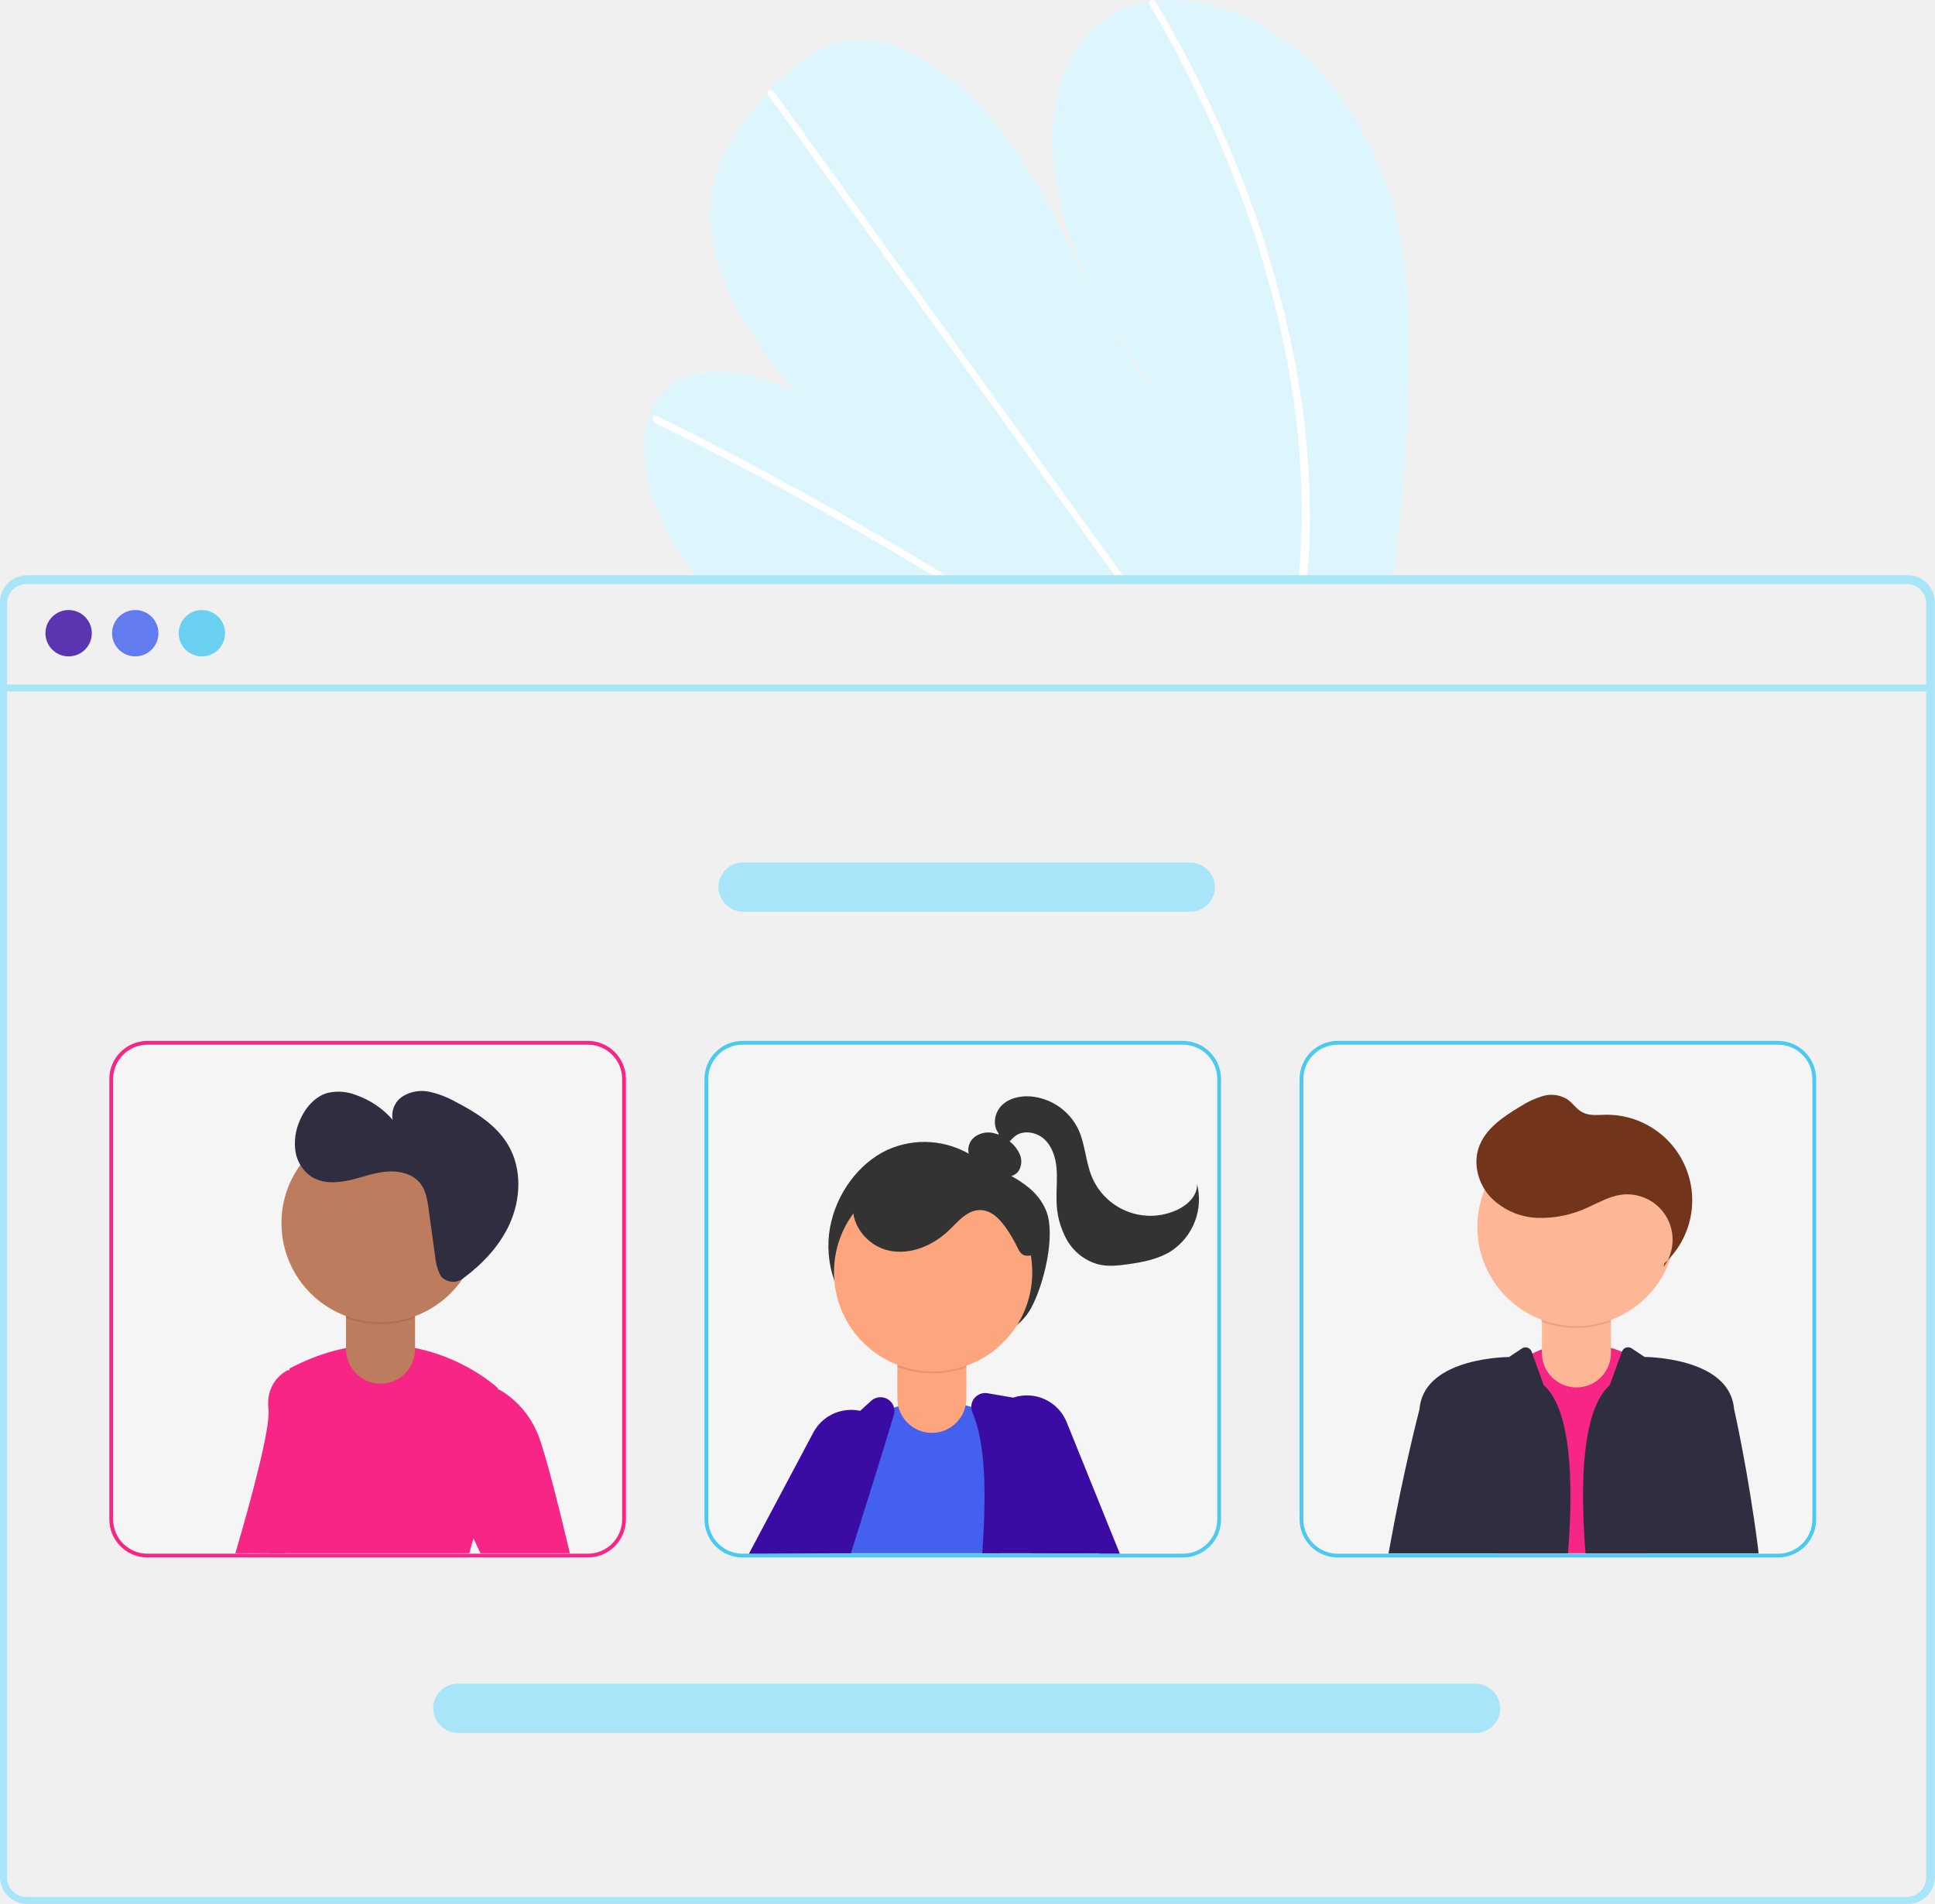
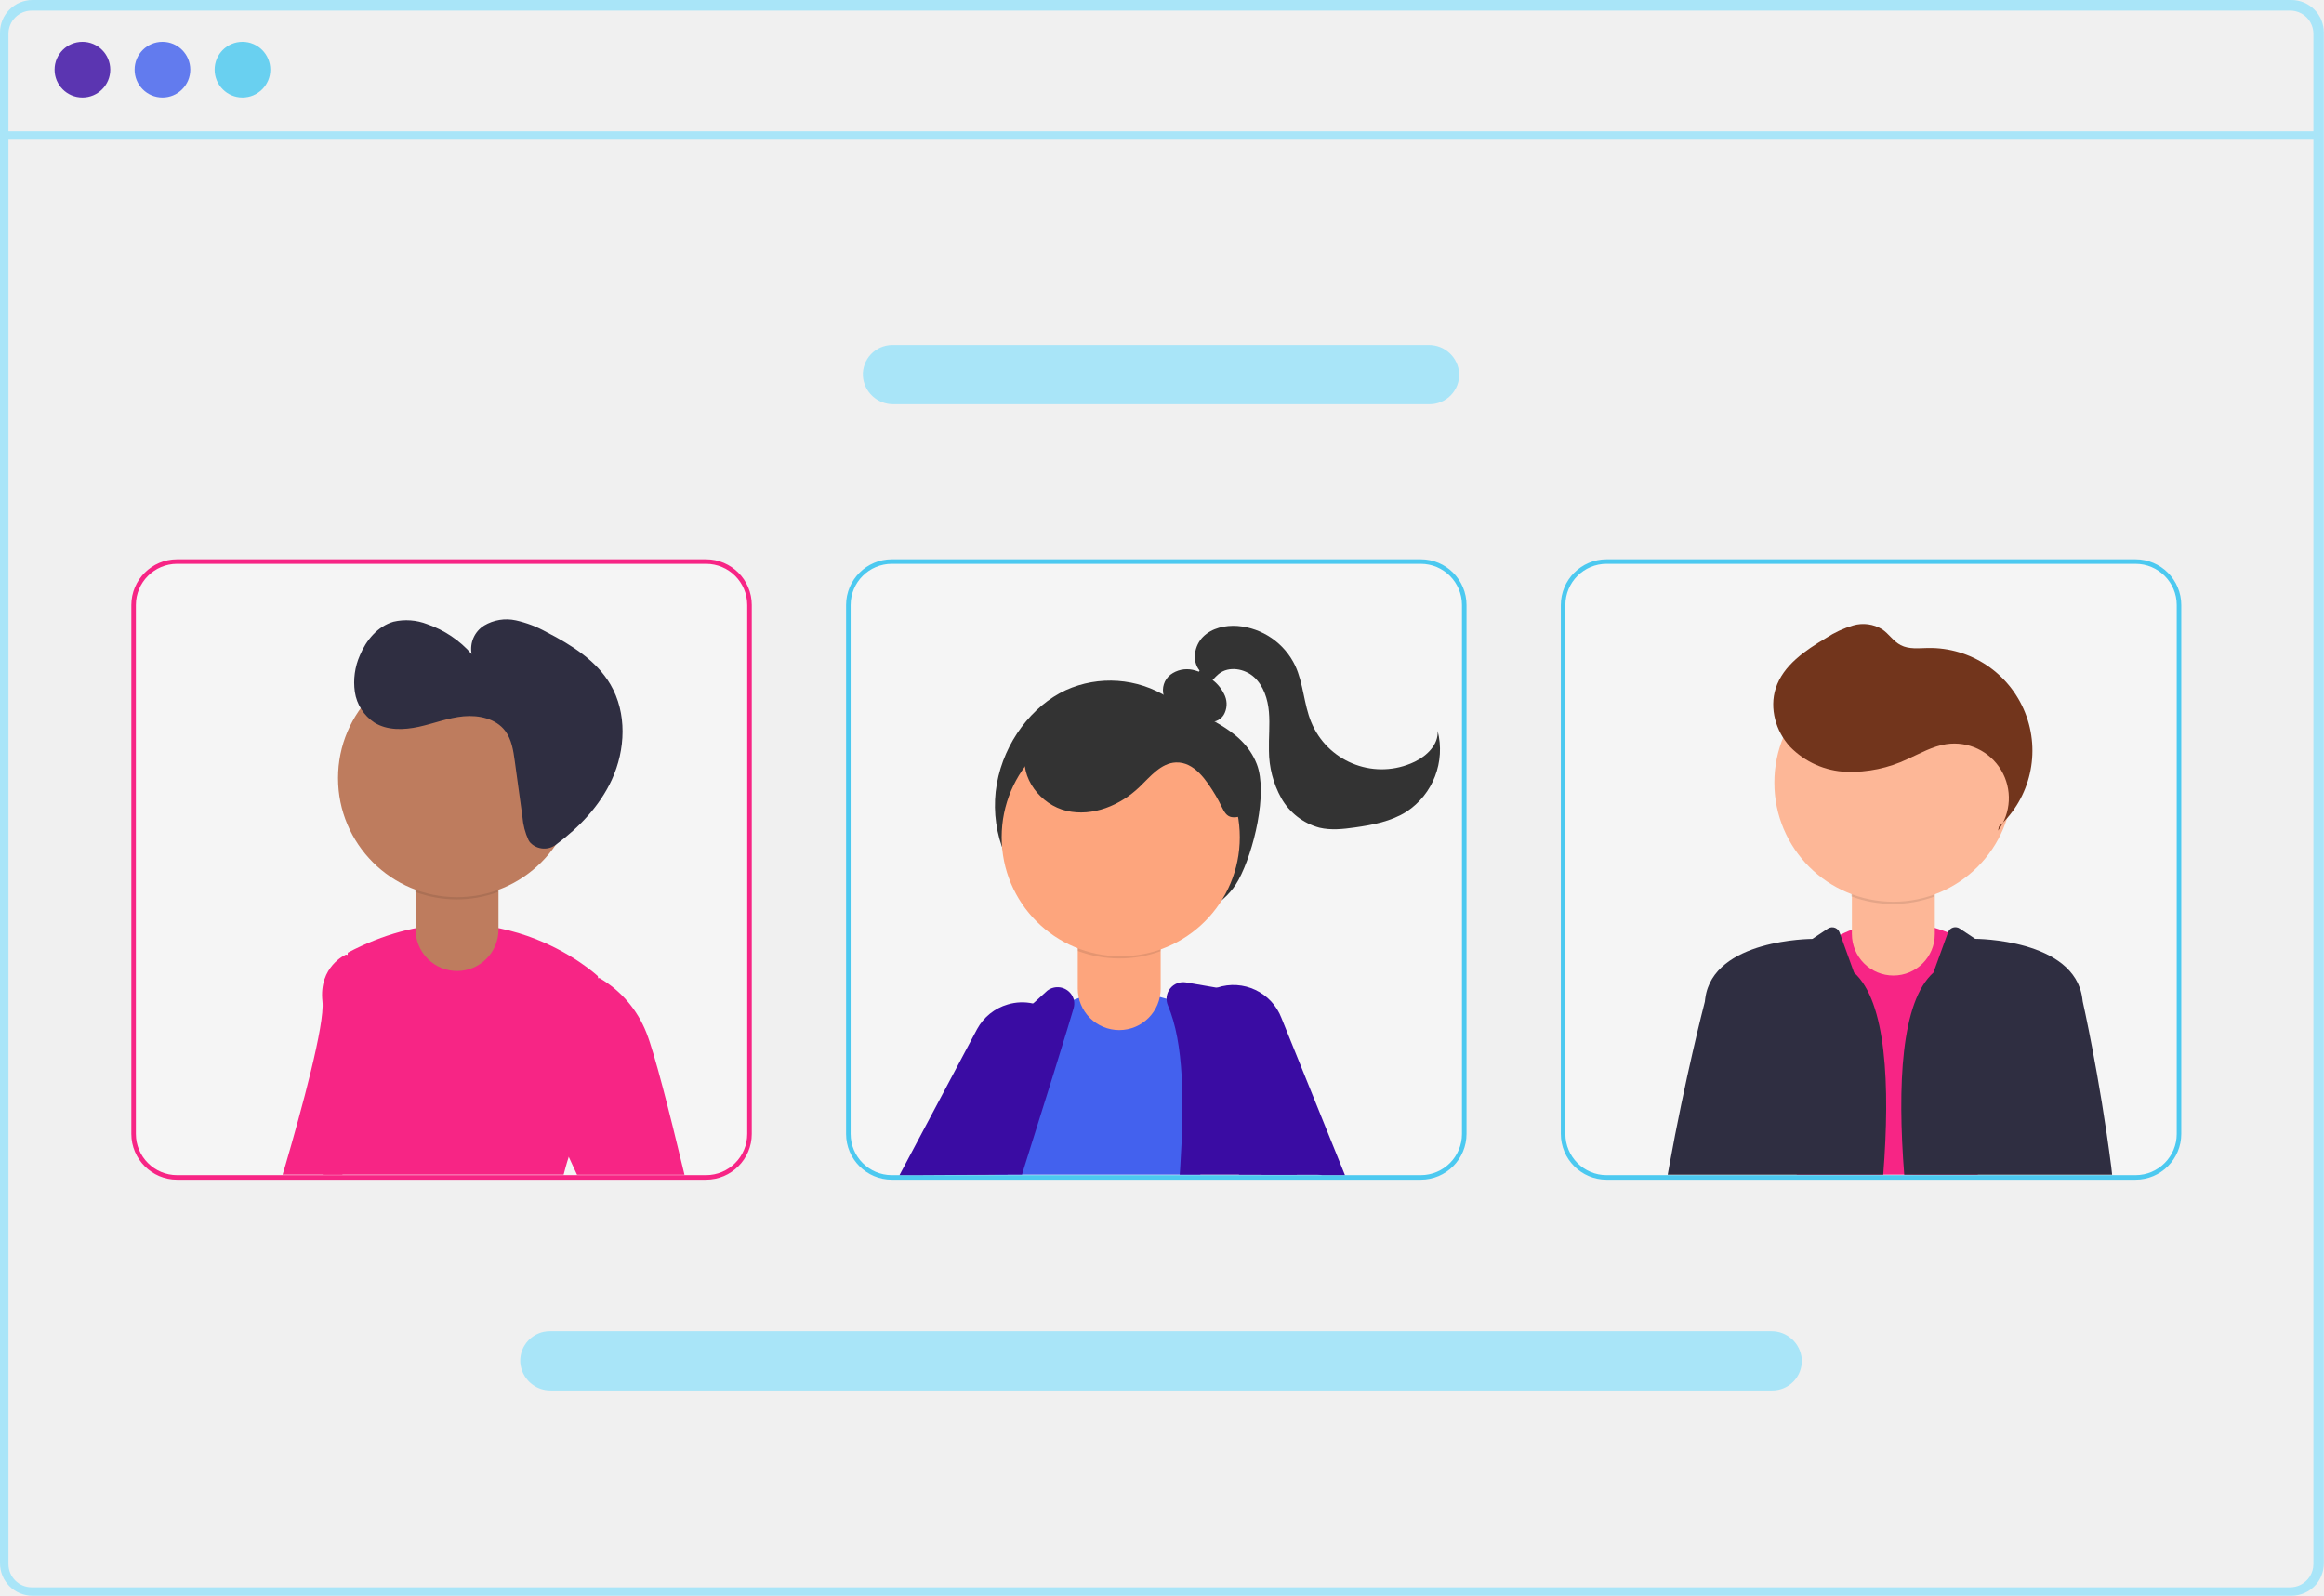
- <svg xmlns="http://www.w3.org/2000/svg" viewBox="0 0 1022.59 1006.2">
-   <defs>
-     <style>.cls-1,.cls-2{fill:#f5f5f5;stroke-miterlimit:10;stroke-width:2px;}.cls-1{stroke:#4cc9f0;}.cls-2{stroke:#f72585;}.cls-3{fill:#ddf5fc;}.cls-4{fill:#fff;}.cls-5{fill:#a9e5f8;}.cls-11,.cls-6{fill:#3a0ca3;}.cls-6,.cls-7,.cls-8{opacity:0.82;}.cls-12,.cls-7{fill:#4361ee;}.cls-8{fill:#4cc9f0;}.cls-9{fill:#333;}.cls-10{fill:#ffb8b8;}.cls-13{fill:#f72585;}.cls-14{fill:#2f2e41;}.cls-15{fill:#be7c5e;}.cls-16{fill:#fda57d;}.cls-17{opacity:0.1;isolation:isolate;}.cls-18{fill:#fdb797;}.cls-19{fill:#72351c;}</style>
-   </defs>
+ <svg xmlns="http://www.w3.org/2000/svg" viewBox="0 0 1022.59 702.21">
  <g id="Layer_2" data-name="Layer 2">
    <g id="Layer_7" data-name="Layer 7">
-       <rect class="cls-1" x="687.79" y="551.1" width="271" height="271" rx="19.14" />
-       <rect class="cls-1" x="373.29" y="551.1" width="271" height="271" rx="19.14" />
-       <rect class="cls-2" x="58.79" y="551.1" width="271" height="271" rx="19.14" />
-       <path class="cls-3" d="M744.38,186.89a906.43,906.43,0,0,1-7.91,116.75c-.18,1.36-.37,2.72-.56,4.08H370.25c-1.08-1.35-2.15-2.71-3.18-4.08-3.44-4.55-6.67-9.24-9.63-14.09C343.19,266.2,336.58,238.8,343,219.84l.11-.3a33.4,33.4,0,0,1,6.42-11.3c14.67-16.7,44.55-14.1,71.72-.83-24.45-26.47-44-59.93-45.63-89.88-1.61-29.22,13.56-50.18,30-68l1.63-1.73c.26-.3.54-.58.8-.87,12.85-13.59,27.86-27,49.69-25.52C481.66,23,508.31,42.93,527,66.19s31.25,49.68,43.92,75.49,26.42,52.25,46.68,74.24c-27.46-34.34-49.67-73.47-58-111.59s-1.39-74.83,22.81-92.94A56.83,56.83,0,0,1,607.29,1.2c1.05-.18,2.11-.33,3.19-.46,22.49-2.68,49.4,5,72.36,23.42,25.28,20.34,42.9,50.61,51.75,79.38S744.51,160.06,744.38,186.89Z" />
-       <path class="cls-4" d="M505.82,307.72h-7q-3.33-2.07-6.71-4.08c-1.39-.87-2.8-1.71-4.21-2.56q-34.9-21-70.24-40.37t-71-36.86a2.93,2.93,0,0,1-1.7-3.34.8.8,0,0,1,.11-.25c.33-.62,1.07-.88,2.15-.36,2.91,1.44,5.85,2.88,8.76,4.36q35.75,17.84,71.19,37.47t70.46,41c.49.29,1,.6,1.47.9Z" />
-       <path class="cls-4" d="M596,307.72h-4.32l-2.93-4.08-69.26-96Q462.76,129,406.1,50.46a2.79,2.79,0,0,1-.5-1c-.32-1.16.53-1.85,1.63-1.73a3.29,3.29,0,0,1,2.29,1.44l63.56,88.11L585.87,293.7l7.17,9.94C594,305,595,306.36,596,307.72Z" />
-       <path class="cls-4" d="M692.16,282.07c-.18,7.29-.63,14.46-1.22,21.57-.11,1.36-.23,2.72-.34,4.08h-4.54c.13-1.36.27-2.72.38-4.08.9-10.27,1.52-20.65,1.56-31.32a437,437,0,0,0-9.09-88A548,548,0,0,0,651.77,93,628.87,628.87,0,0,0,607.7,2.81a2.42,2.42,0,0,1-.41-1.61c.18-1.29,1.9-1.69,3.19-.46a3.71,3.71,0,0,1,.66.82q3.17,5.39,6.22,10.79a628.25,628.25,0,0,1,42.21,90.57,545.81,545.81,0,0,1,25.33,91.45A430.63,430.63,0,0,1,692.16,282.07Z" />
-       <path class="cls-5" d="M1008.29,304h-994A14.3,14.3,0,0,0,0,318.27V991.92a14.29,14.29,0,0,0,14.28,14.28h994a14.27,14.27,0,0,0,10.86-5,3,3,0,0,0,.31-.39,13.57,13.57,0,0,0,2-3.46,14,14,0,0,0,1.08-5.42V318.27A14.3,14.3,0,0,0,1008.29,304Zm9.64,688.29a10.07,10.07,0,0,1-1.69,5.6,10.48,10.48,0,0,1-3.86,3.47,10.22,10.22,0,0,1-4.67,1.13H13.93a10.2,10.2,0,0,1-10.2-10.2V318.85a10.2,10.2,0,0,1,10.2-10.2h993.78a10.21,10.21,0,0,1,10.22,10.2Z" />
-       <rect class="cls-5" x="1.86" y="361.73" width="1018.86" height="3.73" />
-       <circle class="cls-6" cx="36.27" cy="334.64" r="12.25" />
-       <circle class="cls-7" cx="71.48" cy="334.64" r="12.25" />
-       <circle class="cls-8" cx="106.69" cy="334.64" r="12.25" />
-       <path class="cls-9" d="M455.31,696.16c-13.33-8.67-20-28.84-16.69-47.28s15.56-34.33,30.31-41.18a47.49,47.49,0,0,1,45,3.19c13.53,8.27,32.65,12.8,39.07,29.34,4.94,12.72-1.32,38.53-8,50.88-5.74,10.68-16.65,15.56-26.9,17.68a80.81,80.81,0,0,1-65.36-15.08Z" />
-       <polygon class="cls-10" points="446.75 798.49 436.96 815.37 435.67 817.6 433.78 820.87 404.91 820.87 406.86 817.6 411.9 809.1 423.66 789.25 436.98 794.57 446.75 798.49" />
-       <path class="cls-11" d="M402.79,821.1h-7l34.13-64.23A22.47,22.47,0,0,1,443.43,746a22.55,22.55,0,0,1,17.23,1.88,22.44,22.44,0,0,1,2.28,1.44,22.08,22.08,0,0,1,6.71,7.57,22.63,22.63,0,0,1-.69,22.85L456.2,800.16,445.3,817.6l-2.05,3.27-40.46.23Z" />
-       <path class="cls-12" d="M528.17,820.87H437.75l.41-1.16c-.23-.7-.45-1.41-.64-2.11s-.4-1.49-.56-2.23a49.44,49.44,0,0,1,0-20.8c5-24.53,24.92-44.46,24.92-44.46.35-.27.69-.51,1-.76a45.5,45.5,0,0,1,9.58-5.37c14.8-6.14,30.33-3.67,40.76-.49a81.28,81.28,0,0,1,10.63,4c1.21.57,1.86.93,1.86.93l1,31.46,1.24,37.67Z" />
-       <path class="cls-11" d="M570,817.6l-6.91-35.15-7-35.44a7.41,7.41,0,0,0-6-5.85l-14.61-2.52-13.59-2.34a7.33,7.33,0,0,0-8,10.12c7.1,16.54,7.23,42.73,5.43,71.18-.09,1.08-.15,2.17-.23,3.27h51.57Z" />
-       <path class="cls-11" d="M472.52,744a7.42,7.42,0,0,0-11.71-4.06l-6.28,5.7L428.85,769a7,7,0,0,0-1.83,2.6c-2.9,6.93-8.55,20.6-15.12,37.49q-1.59,4.13-3.29,8.5c-.39,1.08-.82,2.17-1.24,3.27h42.32c.34-1.1.68-2.19,1-3.27,1.88-6,3.72-11.78,5.48-17.44,5.18-16.46,9.85-31.42,13.45-43.24q1.5-4.92,2.73-9.07A7.48,7.48,0,0,0,472.52,744Z" />
-       <polygon class="cls-11" points="579.49 820.87 582.23 820.87 581.85 819.96 580.85 817.6 565.44 781.03 563.08 782.45 544.15 793.9 553.86 817.6 555.2 820.87 570.65 820.87 579.49 820.87" />
-       <path class="cls-11" d="M563.87,752a22.64,22.64,0,0,0-28.35-13.38,21.9,21.9,0,0,0-2.08.82,22.27,22.27,0,0,0-9.53,8.08,21.4,21.4,0,0,0-2.35,4.53,22.54,22.54,0,0,0,.51,17.31l4.74,10.55,16.93,37.67,1.47,3.27h34.28l2.3.23h10Z" />
-       <path class="cls-9" d="M531,621.39a6.56,6.56,0,0,0,7.46-2.83,9.46,9.46,0,0,0,.55-8.31,17.37,17.37,0,0,0-5.16-6.8,20.12,20.12,0,0,0-9.07-4.7A12.08,12.08,0,0,0,515,600.9a8.68,8.68,0,0,0-2.94,9.24c1,3,3.8,5,6.58,6.46a43.83,43.83,0,0,0,17.82,5.07Z" />
-       <path class="cls-9" d="M527.82,599.06c-3.46-4.22-2.32-11,1.55-14.86s9.71-5.15,15.16-4.77A30.9,30.9,0,0,1,569.94,597c3.59,7.8,3.74,16.79,7,24.73A33.53,33.53,0,0,0,620.7,640c.63-.26,1.26-.54,1.88-.84,5.36-2.6,10.42-7.58,10-13.53a32.79,32.79,0,0,1-13.74,35.59c-6.76,4.25-14.84,5.8-22.75,6.91-5.15.73-10.45,1.3-15.51.1a27.41,27.41,0,0,1-16.79-13,43.34,43.34,0,0,1-5.44-20.91c-.15-5.67.48-11.36,0-17S556,605.79,551.84,602s-11.12-5-15.55-1.46c-1.78,1.42-3.07,3.47-5.09,4.53s-5.25.33-5.43-1.94Z" />
-       <path class="cls-13" d="M790.56,820.87l.31-3.27,9.24-96.1a59.31,59.31,0,0,1,9.71-6.18c19-9.58,37.36-5,47.28-1a51.39,51.39,0,0,1,7.6,3.72l5.4,99.59.18,3.27Z" />
-       <path class="cls-14" d="M815.81,732l-6-16.64-.33-.91a3.53,3.53,0,0,0-1.94-2.13,3.44,3.44,0,0,0-3.26.31l-6.8,4.53s-43.65,0-47.15,26.19c-.05.41-.12.87-.17,1.36a.13.13,0,0,1,0,.06c-.45,1.72-8.68,33.56-15.76,72.87-.19,1.08-.39,2.17-.59,3.27h94.84C831.74,781.39,830,744.68,815.81,732Z" />
-       <path class="cls-14" d="M929,817.6c-5.18-40.32-12.58-72.93-12.58-72.93-.07-.49-.13-.95-.18-1.36-3.49-26.19-47.13-26.19-47.13-26.19l-6.73-4.48a3.43,3.43,0,0,0-5.23,1.65L850.73,732c-14.2,12.72-15.93,49.43-12.84,88.91h91.47C929.22,819.78,929.08,818.68,929,817.6Z" />
-       <path class="cls-13" d="M160.73,725.79,151,817.6l-.34,3.27H124.34c.31-1.06.62-2.16,1-3.27,7.47-25.62,17.64-63,16.54-72.91-1.72-15.46,10.32-20.62,10.32-20.62l.75.14Z" />
-       <path class="cls-13" d="M255.24,801.38a65.72,65.72,0,0,0-5,11.73c-.48,1.44-.94,2.95-1.36,4.49-.31,1.06-.59,2.16-.87,3.27H142c.15-1.08.28-2.18.43-3.27,5.42-42.83,9.81-86.29,10.51-93.39.07-.67.1-1,.1-1,63.57-33.51,110,10.32,110,10.32s.07.31.16.91C264.15,740.56,269.32,776.33,255.24,801.38Z" />
-       <path class="cls-15" d="M186.51,683.75h29.35a3.48,3.48,0,0,1,3.48,3.49h0V713a18.23,18.23,0,0,1-18.23,18.24h0A18.26,18.26,0,0,1,182.86,713h0V687.23a3.49,3.49,0,0,1,3.49-3.49h.16Z" />
-       <path class="cls-13" d="M250.28,813.11l-7.08-15.17,1.72-60.13,18.21-3.38.64-.11a48.19,48.19,0,0,1,20.67,24.11c3.54,8.84,10.27,35.44,15.95,59.17.26,1.09.53,2.19.79,3.27H253.9l-1.53-3.27Z" />
-       <path class="cls-5" d="M779.78,915.87H242.35a13.31,13.31,0,0,1-13.43-12.45,13,13,0,0,1,13-13.63H779.37a13.31,13.31,0,0,1,13.44,12.45A13,13,0,0,1,779.78,915.87Z" />
-       <path class="cls-5" d="M629,481.87H393.11a13.31,13.31,0,0,1-13.43-12.45,13,13,0,0,1,13-13.62H628.61a13.31,13.31,0,0,1,13.44,12.44A13,13,0,0,1,629,481.87Z" />
-       <path class="cls-16" d="M477.88,709.75h29.35a3.48,3.48,0,0,1,3.48,3.49h0V739a18.24,18.24,0,0,1-18.24,18.24h0A18.24,18.24,0,0,1,474.23,739h0V713.23a3.49,3.49,0,0,1,3.49-3.49h.16Z" />
-       <path class="cls-17" d="M182.59,696.44a52.39,52.39,0,0,0,36.48.1v-4.49H182.59Z" />
-       <path class="cls-17" d="M474.23,722.44a52.39,52.39,0,0,0,36.48.1v-4.49H474.23Z" />
-       <path class="cls-18" d="M818.51,685.75h29.35a3.48,3.48,0,0,1,3.48,3.49h0V715a18.23,18.23,0,0,1-18.23,18.24h0A18.26,18.26,0,0,1,814.86,715h0V689.23a3.49,3.49,0,0,1,3.49-3.49h.16Z" />
-       <path class="cls-17" d="M814.59,698.44a52.39,52.39,0,0,0,36.48.1v-4.49H814.59Z" />
-       <circle class="cls-15" cx="201.13" cy="646.4" r="52.39" />
-       <circle class="cls-18" cx="833.13" cy="648.4" r="52.39" />
-       <path class="cls-19" d="M879.18,669.52a24,24,0,0,0-22.78-38.07c-6,.91-11.43,4-17,6.54a58.46,58.46,0,0,1-26.94,5.64,36.59,36.59,0,0,1-24.79-11c-6.28-6.8-9.18-16.92-6.33-25.74,3.28-10.17,13-16.7,22.16-22.16a45.11,45.11,0,0,1,11.93-5.53,16,16,0,0,1,12.7,1.67c3,2,5,5.36,8.21,7,3.61,1.9,7.94,1.33,12,1.26a45.2,45.2,0,0,1,31.23,78.57Z" />
-       <path class="cls-14" d="M233.46,674.93a8.56,8.56,0,0,0,11.21.72c10.23-7.58,19.2-17,24.52-28.52,6.08-13.19,6.76-29.37-.58-41.91-6.2-10.59-17.16-17.43-28.08-23.05A50,50,0,0,0,227,577a19.27,19.27,0,0,0-14,2.27,12.12,12.12,0,0,0-5.48,12.52A45.72,45.72,0,0,0,188,578.66a25.23,25.23,0,0,0-14.88-1.08c-6.93,2-12,8.12-14.76,14.77a29.54,29.54,0,0,0-2.23,16.12,19.68,19.68,0,0,0,8.6,13.49c5.73,3.55,13,3.29,19.62,1.84s12.95-4,19.66-4.6,14.17,1,18.26,6.39c2.87,3.78,3.61,8.71,4.25,13.41l3.36,24.45a30,30,0,0,0,2.67,10.22A5.87,5.87,0,0,0,233.46,674.93Z" />
-       <circle class="cls-16" cx="493.13" cy="672.4" r="52.39" />
-       <path class="cls-9" d="M546.42,663.08c-7.75,2.15-7.28-2-11.42-8.9s-9.54-15-17.58-14.67c-6.58.26-11.24,6.18-16,10.75-8.46,8.14-20.66,13.21-32.1,10.55s-20.74-14.62-18.07-26.06a24,24,0,0,1,12.05-14.9,48.48,48.48,0,0,1,18.87-5.26,100.22,100.22,0,0,1,43.15,5.06c9.55,3.34,19.12,8.67,23.78,17.65s8.68,22-.68,25.8Z" />
+       <rect x="687.79" y="247.11" width="271" height="271" rx="19.14" style="fill:#f5f5f5;stroke:#4cc9f0;stroke-miterlimit:10;stroke-width:2px" />
+       <rect x="373.29" y="247.11" width="271" height="271" rx="19.14" style="fill:#f5f5f5;stroke:#4cc9f0;stroke-miterlimit:10;stroke-width:2px" />
+       <rect x="58.79" y="247.11" width="271" height="271" rx="19.14" style="fill:#f5f5f5;stroke:#f72585;stroke-miterlimit:10;stroke-width:2px" />
+       <path d="M1008.29,0h-994A14.3,14.3,0,0,0,0,14.28V687.93a14.29,14.29,0,0,0,14.28,14.28h994a14.27,14.27,0,0,0,10.86-5,3,3,0,0,0,.31-.39,13.57,13.57,0,0,0,2-3.46,14,14,0,0,0,1.08-5.42V14.28A14.3,14.3,0,0,0,1008.29,0Zm9.64,688.29a10.07,10.07,0,0,1-1.69,5.6,10.48,10.48,0,0,1-3.86,3.47,10.22,10.22,0,0,1-4.67,1.13H13.93a10.2,10.2,0,0,1-10.2-10.2V14.86a10.2,10.2,0,0,1,10.2-10.2h993.78a10.21,10.21,0,0,1,10.22,10.2Z" style="fill:#a9e5f8" />
+       <rect x="1.86" y="57.74" width="1018.86" height="3.73" style="fill:#a9e5f8" />
+       <circle cx="36.27" cy="30.65" r="12.25" style="fill:#3a0ca3;opacity:0.82" />
+       <circle cx="71.48" cy="30.65" r="12.25" style="fill:#4361ee;opacity:0.82" />
+       <circle cx="106.69" cy="30.65" r="12.25" style="fill:#4cc9f0;opacity:0.82" />
+       <path d="M455.31,392.17c-13.33-8.67-20-28.84-16.69-47.28s15.56-34.33,30.31-41.18a47.49,47.49,0,0,1,45,3.19c13.53,8.27,32.65,12.8,39.07,29.34,4.94,12.72-1.32,38.53-8,50.88-5.74,10.67-16.65,15.56-26.9,17.68a80.81,80.81,0,0,1-65.36-15.08Z" style="fill:#333" />
+       <polygon points="446.75 494.49 436.96 511.38 435.67 513.61 433.78 516.88 404.91 516.88 406.86 513.61 411.9 505.11 423.66 485.26 436.98 490.58 446.75 494.49" style="fill:#ffb8b8" />
+       <path d="M402.79,517.11h-7l34.13-64.23A22.47,22.47,0,0,1,443.43,442a22.1,22.1,0,0,1,11.1-.41,21.71,21.71,0,0,1,6.13,2.29,20.81,20.81,0,0,1,2.28,1.44,22,22,0,0,1,6.71,7.57,22.61,22.61,0,0,1-.69,22.84L456.2,496.16l-10.9,17.45-2.05,3.27-40.46.23Z" style="fill:#3a0ca3" />
+       <path d="M528.17,516.88H437.75l.41-1.16c-.23-.71-.45-1.41-.64-2.11s-.4-1.49-.56-2.23a49.44,49.44,0,0,1,0-20.8c5-24.53,24.92-44.46,24.92-44.46.35-.27.69-.51,1-.76a45.5,45.5,0,0,1,9.58-5.37c14.8-6.14,30.33-3.67,40.76-.49a82.68,82.68,0,0,1,10.63,4c1.21.58,1.86.94,1.86.94l1,31.46,1.24,37.67Z" style="fill:#4361ee" />
+       <path d="M570,513.61l-6.91-35.15-7-35.44a7.4,7.4,0,0,0-6-5.85l-14.61-2.52-13.59-2.34a7.33,7.33,0,0,0-8,10.12c7.1,16.54,7.23,42.73,5.43,71.18-.09,1.08-.15,2.17-.23,3.27h51.57Z" style="fill:#3a0ca3" />
+       <path d="M472.52,440a7.42,7.42,0,0,0-9-5.37,7.22,7.22,0,0,0-2.7,1.31l-6.28,5.7L428.85,465a7,7,0,0,0-1.83,2.6c-2.9,6.93-8.55,20.6-15.12,37.49q-1.59,4.13-3.29,8.5c-.39,1.08-.82,2.17-1.24,3.27h42.32c.34-1.1.68-2.19,1-3.27,1.88-5.95,3.72-11.78,5.48-17.45,5.18-16.45,9.85-31.41,13.45-43.23q1.5-4.92,2.73-9.07A7.48,7.48,0,0,0,472.52,440Z" style="fill:#3a0ca3" />
+       <polygon points="579.49 516.88 582.23 516.88 581.85 515.96 580.85 513.61 565.44 477.04 563.08 478.46 544.15 489.91 553.86 513.61 555.2 516.88 570.65 516.88 579.49 516.88" style="fill:#3a0ca3" />
+       <path d="M563.87,448a22.64,22.64,0,0,0-28.35-13.38,21.9,21.9,0,0,0-2.08.82,22.32,22.32,0,0,0-9.53,8.07,21.72,21.72,0,0,0-2.35,4.54,22.54,22.54,0,0,0,.51,17.31l4.74,10.55,16.93,37.67,1.47,3.27h34.28l2.3.23h10Z" style="fill:#3a0ca3" />
+       <path d="M531,317.4a6.56,6.56,0,0,0,7.46-2.83,9.46,9.46,0,0,0,.55-8.31,17.37,17.37,0,0,0-5.16-6.8,20.12,20.12,0,0,0-9.07-4.7,12.08,12.08,0,0,0-9.78,2.15,8.68,8.68,0,0,0-2.94,9.24c1,3,3.8,5,6.58,6.46a43.83,43.83,0,0,0,17.82,5.07Z" style="fill:#333" />
+       <path d="M527.82,295.07c-3.46-4.22-2.32-11,1.55-14.86s9.71-5.15,15.16-4.77A30.9,30.9,0,0,1,569.94,293c3.59,7.8,3.74,16.79,7,24.73A33.53,33.53,0,0,0,620.7,336c.63-.26,1.26-.54,1.88-.84,5.36-2.6,10.42-7.58,10-13.53a32.79,32.79,0,0,1-13.74,35.59c-6.76,4.25-14.84,5.8-22.75,6.91-5.15.73-10.45,1.3-15.51.1a27.44,27.44,0,0,1-16.79-13,43.34,43.34,0,0,1-5.44-20.91c-.15-5.67.48-11.36,0-17S556,301.8,551.84,298s-11.12-5-15.55-1.46c-1.78,1.42-3.07,3.47-5.09,4.53s-5.25.33-5.43-1.94Z" style="fill:#333" />
+       <path d="M790.56,516.88l.31-3.27,9.24-96.1a58.65,58.65,0,0,1,9.71-6.18c19-9.58,37.36-5,47.28-1a51.39,51.39,0,0,1,7.6,3.72l5.4,99.59.18,3.27Z" style="fill:#f72585" />
+       <path d="M815.81,428l-6-16.64-.33-.91a3.53,3.53,0,0,0-1.94-2.13,3.44,3.44,0,0,0-3.26.31l-6.8,4.53s-43.65,0-47.15,26.19c-.05.41-.12.87-.17,1.36a.13.13,0,0,1,0,.06c-.45,1.72-8.68,33.56-15.76,72.87-.19,1.08-.39,2.17-.59,3.27h94.84C831.74,477.4,830,440.69,815.81,428Z" style="fill:#2f2e41" />
+       <path d="M929,513.61c-5.18-40.32-12.58-72.93-12.58-72.93-.07-.49-.13-.95-.18-1.36-3.49-26.19-47.13-26.19-47.13-26.19l-6.73-4.48a3.43,3.43,0,0,0-5.23,1.65L850.73,428c-14.2,12.72-15.93,49.43-12.84,88.91h91.47C929.22,515.78,929.08,514.69,929,513.61Z" style="fill:#2f2e41" />
+       <path d="M160.73,421.8,151,513.61l-.34,3.27H124.34c.31-1.06.62-2.16,1-3.27,7.47-25.62,17.64-63,16.54-72.91-1.72-15.46,10.32-20.62,10.32-20.62l.75.14Z" style="fill:#f72585" />
+       <path d="M255.24,497.39a65.72,65.72,0,0,0-5,11.73c-.48,1.44-.94,3-1.36,4.49-.31,1.06-.59,2.16-.87,3.27H142c.15-1.08.28-2.18.43-3.27,5.42-42.83,9.81-86.29,10.51-93.39.07-.67.1-1,.1-1,63.57-33.51,110,10.32,110,10.32s.07.31.16.91C264.15,436.57,269.32,472.34,255.24,497.39Z" style="fill:#f72585" />
+       <path d="M186.51,379.76h29.35a3.48,3.48,0,0,1,3.48,3.49h0v25.8a18.23,18.23,0,0,1-18.23,18.24h0A18.26,18.26,0,0,1,182.86,409h0V383.24a3.49,3.49,0,0,1,3.49-3.49h.16Z" style="fill:#be7c5e" />
+       <path d="M250.28,509.12,243.2,494l1.72-60.13,18.21-3.38.64-.11a48.19,48.19,0,0,1,20.67,24.11c3.54,8.84,10.27,35.44,15.95,59.17.26,1.09.53,2.19.79,3.27H253.9l-1.53-3.27Z" style="fill:#f72585" />
+       <path d="M779.78,611.88H242.35a13.31,13.31,0,0,1-13.43-12.45,13,13,0,0,1,13-13.63H779.37a13.31,13.31,0,0,1,13.44,12.45A13,13,0,0,1,779.78,611.88Z" style="fill:#a9e5f8" />
+       <path d="M629,177.88H393.11a13.31,13.31,0,0,1-13.43-12.45,13,13,0,0,1,13-13.63H628.61a13.31,13.31,0,0,1,13.44,12.45A13,13,0,0,1,629,177.88Z" style="fill:#a9e5f8" />
+       <path d="M477.88,405.76h29.35a3.48,3.48,0,0,1,3.48,3.49h0v25.8a18.24,18.24,0,0,1-18.24,18.24h0A18.24,18.24,0,0,1,474.23,435h0V409.24a3.49,3.49,0,0,1,3.49-3.49h.16Z" style="fill:#fda57d" />
+       <path d="M182.59,392.45a52.39,52.39,0,0,0,36.48.1v-4.49H182.59Z" style="opacity:0.1;isolation:isolate" />
+       <path d="M474.23,418.45a52.39,52.39,0,0,0,36.48.1v-4.49H474.23Z" style="opacity:0.1;isolation:isolate" />
+       <path d="M818.51,381.76h29.35a3.48,3.48,0,0,1,3.48,3.49h0v25.8a18.23,18.23,0,0,1-18.23,18.24h0A18.26,18.26,0,0,1,814.86,411h0V385.24a3.49,3.49,0,0,1,3.49-3.49h.16Z" style="fill:#fdb797" />
+       <path d="M814.59,394.45a52.39,52.39,0,0,0,36.48.1v-4.49H814.59Z" style="opacity:0.1;isolation:isolate" />
+       <circle cx="201.13" cy="342.41" r="52.39" style="fill:#be7c5e" />
+       <circle cx="833.13" cy="344.41" r="52.39" style="fill:#fdb797" />
+       <path d="M879.18,365.53a24,24,0,0,0-22.78-38.07c-6,.91-11.43,4.05-17,6.54a58.46,58.46,0,0,1-26.94,5.64,36.59,36.59,0,0,1-24.79-11c-6.28-6.8-9.18-16.92-6.33-25.74,3.28-10.18,13-16.7,22.16-22.16a45.11,45.11,0,0,1,11.93-5.53,16,16,0,0,1,12.7,1.67c3,2,5,5.36,8.21,7,3.61,1.9,7.94,1.33,12,1.26a45.2,45.2,0,0,1,31.23,78.57Z" style="fill:#72351c" />
+       <path d="M233.46,370.94a8.56,8.56,0,0,0,11.21.72c10.23-7.58,19.2-17,24.52-28.52,6.08-13.19,6.76-29.37-.58-41.91-6.2-10.59-17.16-17.43-28.08-23.05A50,50,0,0,0,227,273a19.27,19.27,0,0,0-14,2.27,12.12,12.12,0,0,0-5.48,12.52A45.72,45.72,0,0,0,188,274.67a25.23,25.23,0,0,0-14.88-1.08c-6.93,2-12,8.12-14.76,14.77a29.54,29.54,0,0,0-2.23,16.12,19.7,19.7,0,0,0,8.6,13.49c5.73,3.55,13,3.29,19.62,1.84s12.95-4,19.66-4.6,14.17,1,18.26,6.39c2.87,3.78,3.61,8.71,4.25,13.41l3.36,24.45a29.84,29.84,0,0,0,2.67,10.21A5.69,5.69,0,0,0,233.46,370.94Z" style="fill:#2f2e41" />
+       <circle cx="493.13" cy="368.41" r="52.39" style="fill:#fda57d" />
+       <path d="M546.42,359.09c-7.75,2.15-7.28-2-11.42-8.9s-9.54-15-17.58-14.67c-6.58.26-11.24,6.18-16,10.75-8.46,8.14-20.66,13.21-32.1,10.55s-20.74-14.62-18.07-26.06a24.09,24.09,0,0,1,12.05-14.91,48.46,48.46,0,0,1,18.87-5.25,100.22,100.22,0,0,1,43.15,5.06c9.55,3.34,19.12,8.67,23.78,17.65s8.68,21.94-.68,25.8Z" style="fill:#333" />
    </g>
  </g>
</svg>
